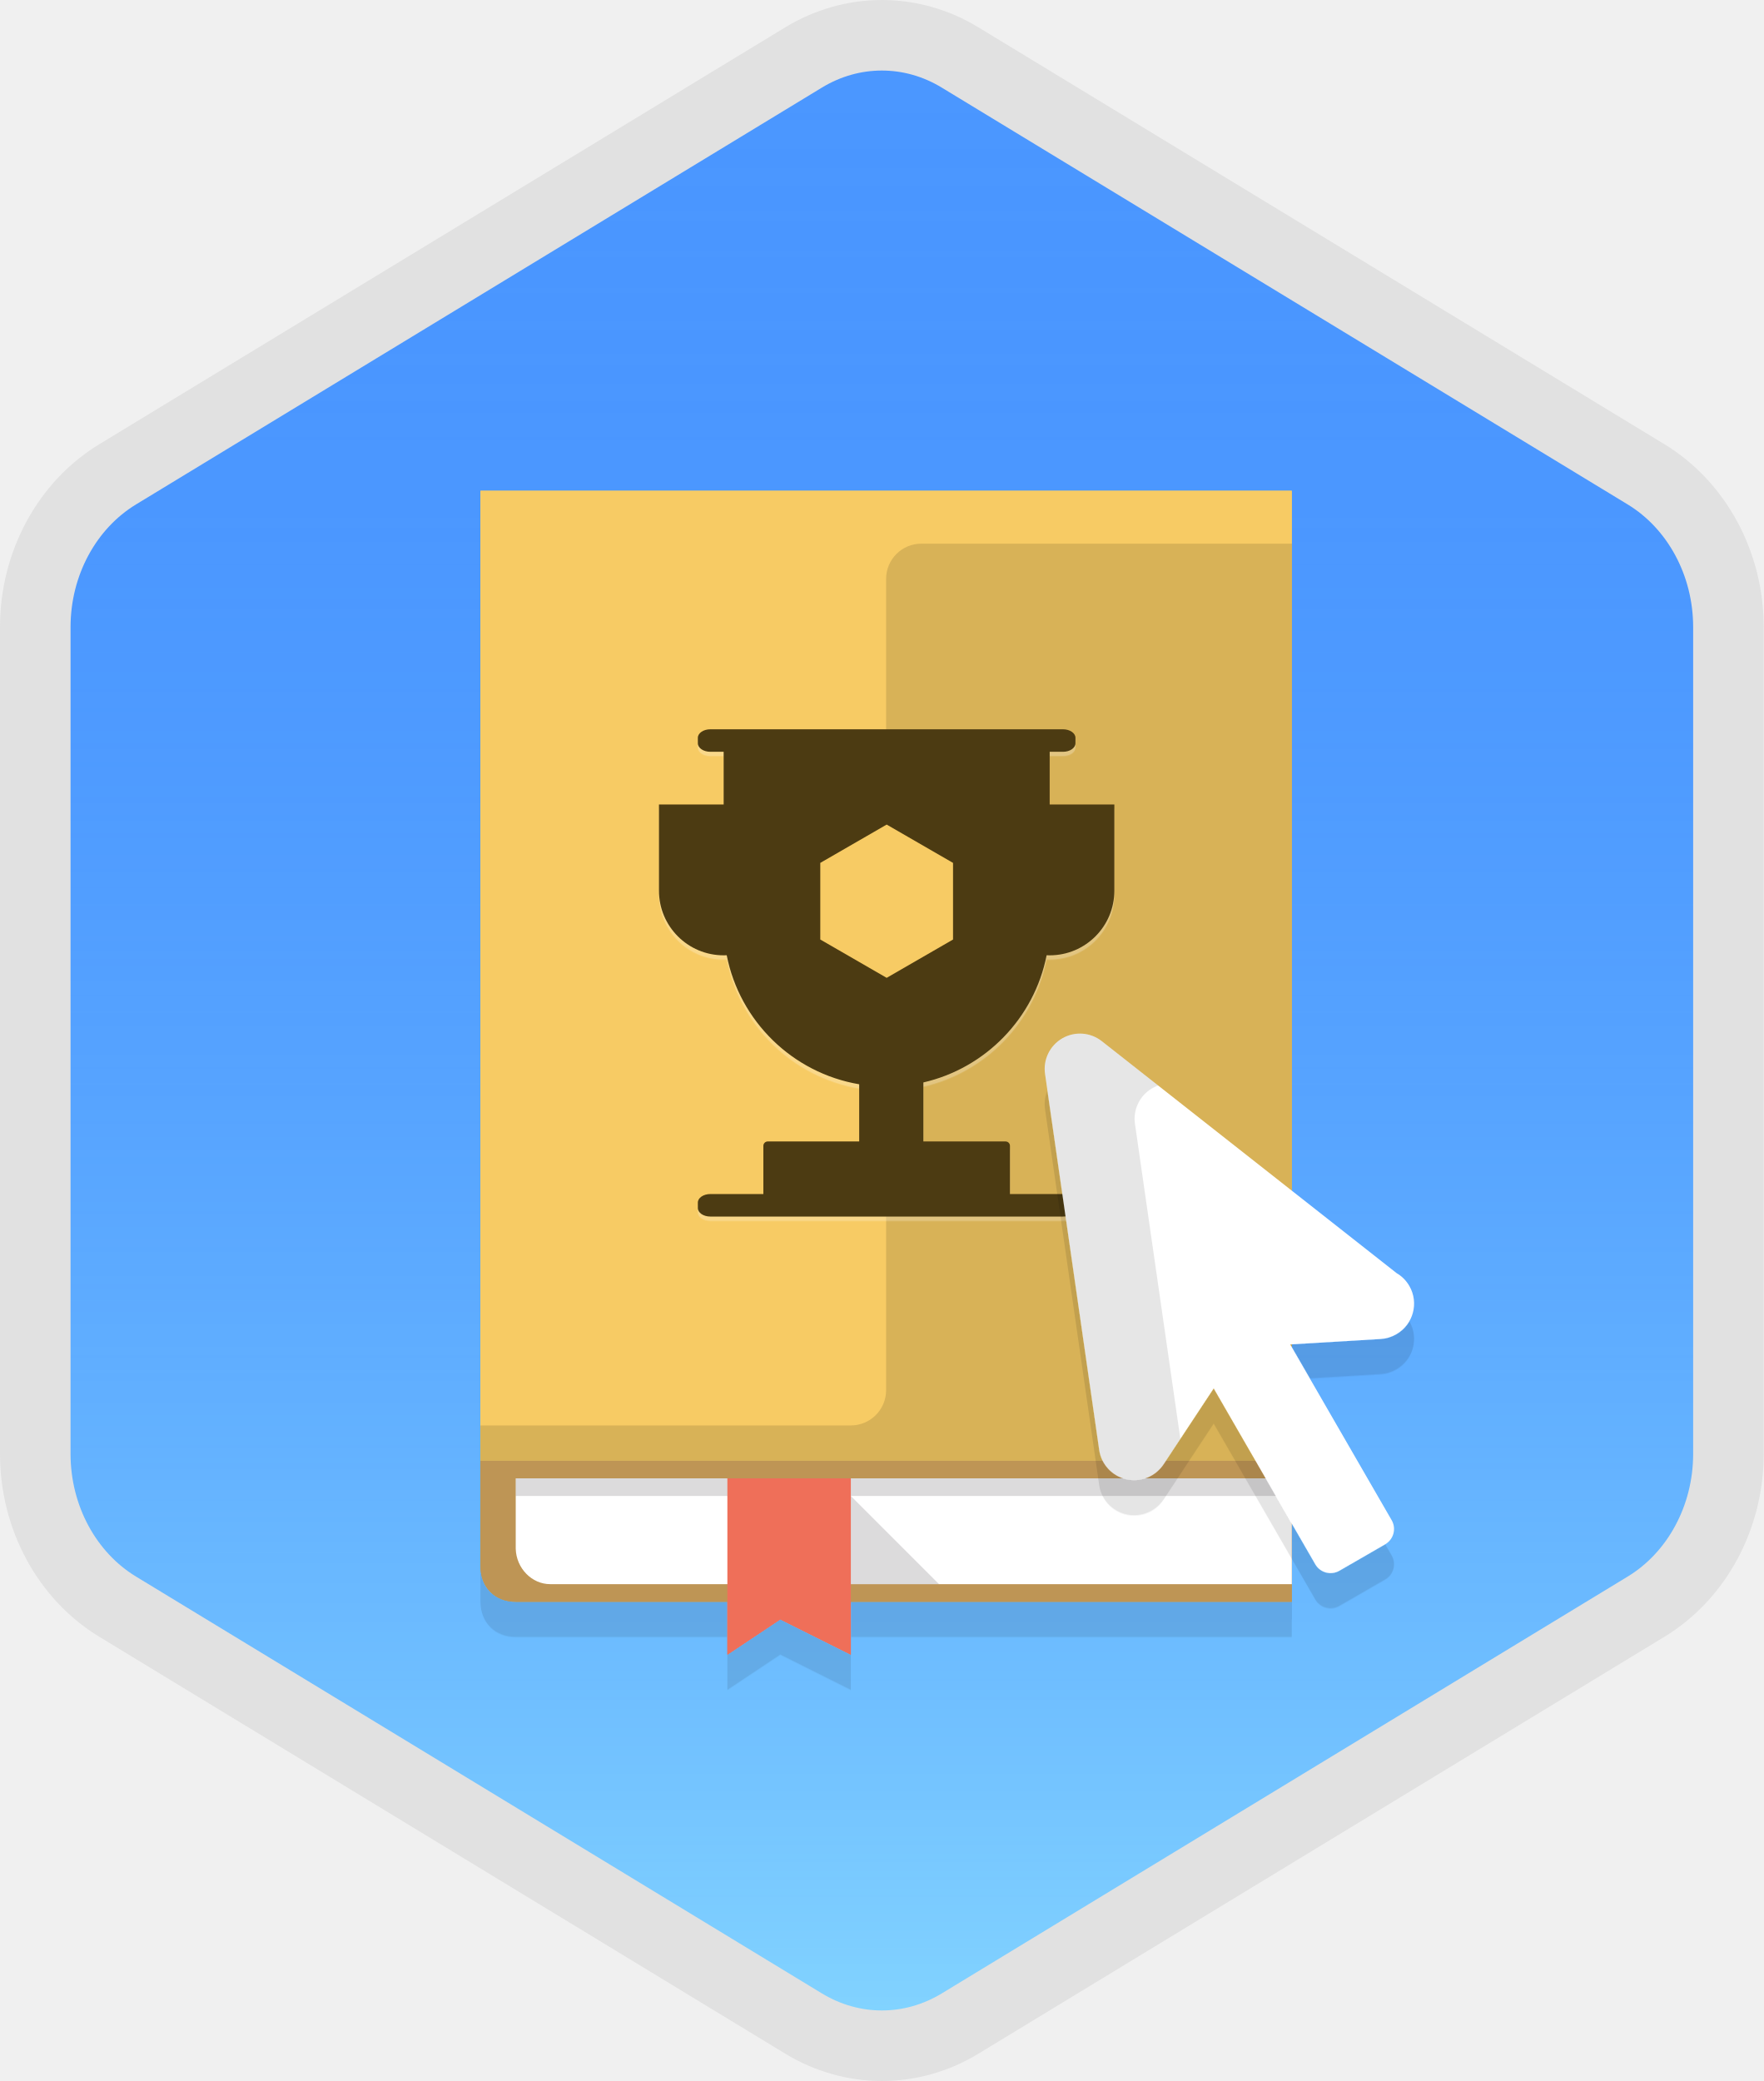
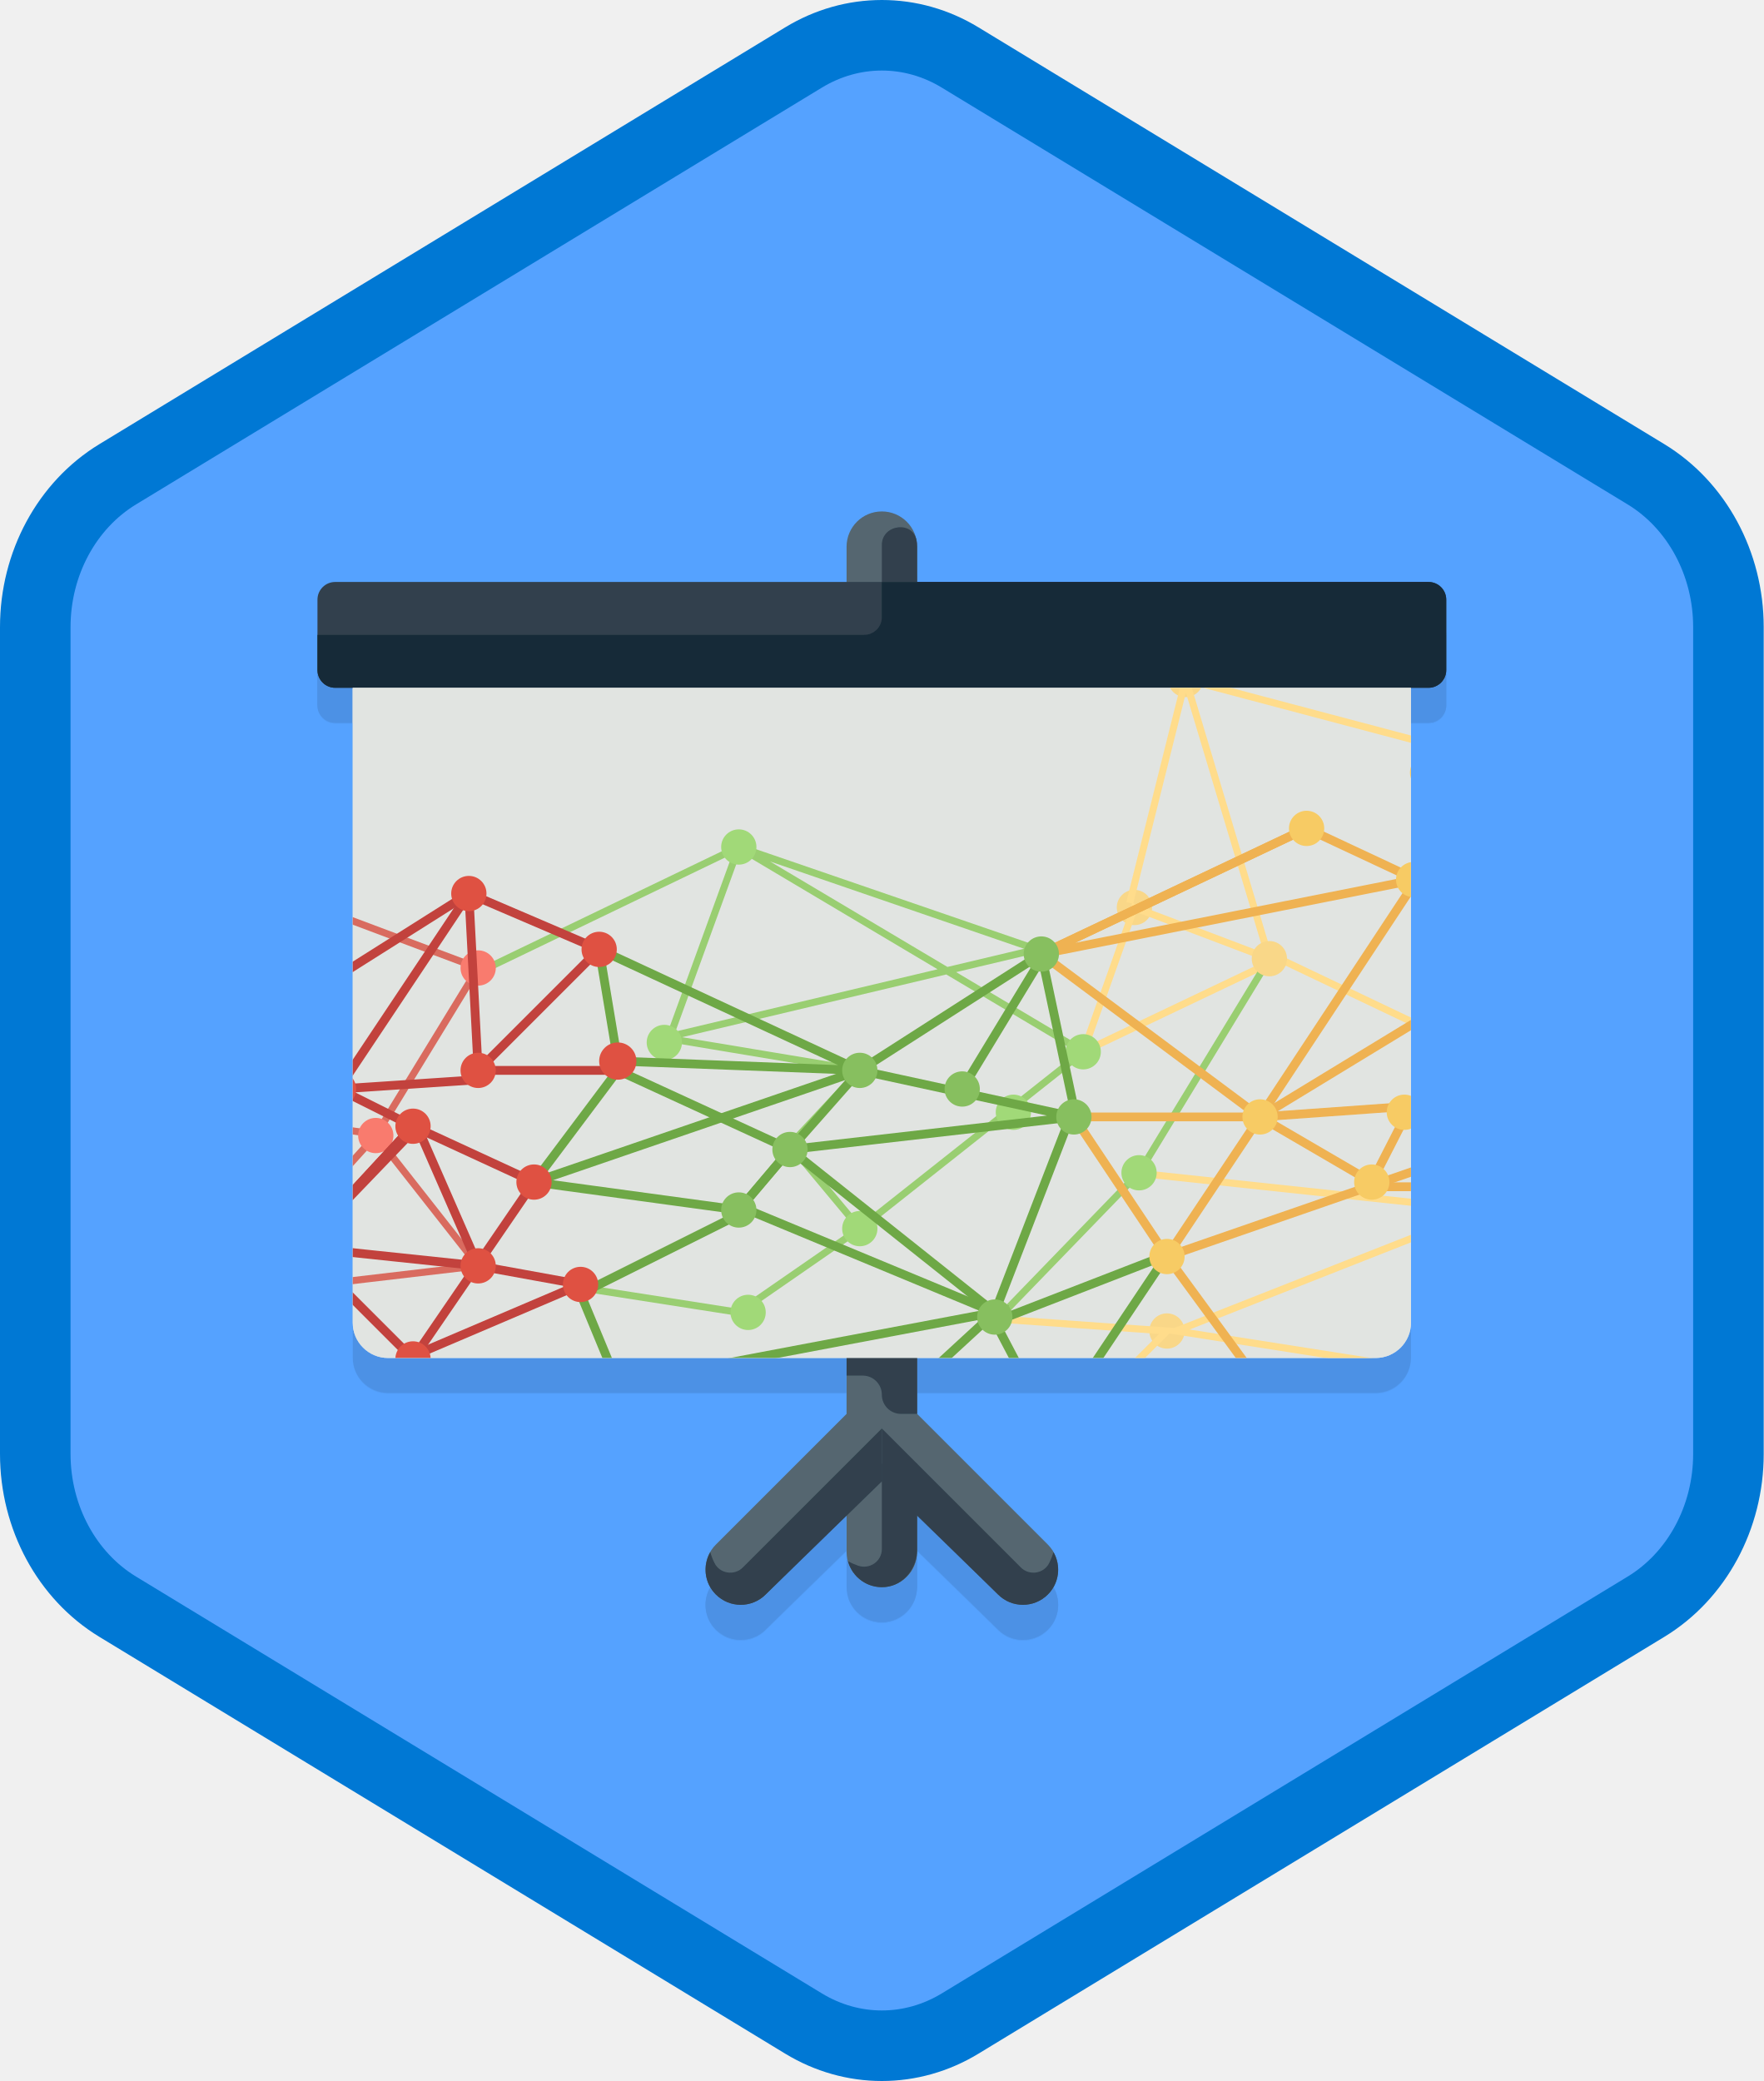
<svg xmlns="http://www.w3.org/2000/svg" xmlns:xlink="http://www.w3.org/1999/xlink" width="100px" height="118px" viewBox="0 0 100 118" version="1.1">
  <defs>
-     <linearGradient x1="50%" y1="100%" x2="50%" y2="3.061617e-15%" id="linearGradient-1">
-       <stop stop-color="#FFFFFF" stop-opacity="0.738" offset="0%" />
-       <stop stop-color="#000000" stop-opacity="0.151" offset="100%" />
-     </linearGradient>
-     <path d="M42.742,1.497 C44.374,0.499 46.187,0 48,0 C49.813,0 51.627,0.499 53.256,1.497 L90.591,24.332 C93.933,26.377 96,30.203 96,34.353 L96,79.647 C96,83.795 93.933,87.624 90.591,89.668 L53.256,112.505 C51.627,113.501 49.813,114 48,114 C46.187,114 44.374,113.501 42.742,112.505 L5.409,89.668 C2.066,87.624 0,83.795 0,79.647 L0,34.353 C0,30.203 2.066,26.377 5.409,24.332 L42.742,1.497 Z" id="path-2" />
-     <filter x="-8.3%" y="-5.9%" width="116.7%" height="111.8%" filterUnits="objectBoundingBox" id="filter-3">
+     <path d="M42.742,1.497 C44.374,0.499 46.187,0 48,0 C49.813,0 51.627,0.499 53.256,1.497 L90.591,24.332 C93.933,26.377 96,30.203 96,34.353 L96,79.647 C96,83.795 93.933,87.624 90.591,89.668 L53.256,112.505 C51.627,113.501 49.813,114 48,114 C46.187,114 44.374,113.501 42.742,112.505 L5.409,89.668 C2.066,87.624 0,83.795 0,79.647 L0,34.353 C0,30.203 2.066,26.377 5.409,24.332 L42.742,1.497 Z" id="path-1" />
+     <filter x="-6.2%" y="-6.5%" width="112.5%" height="112.9%" filterUnits="objectBoundingBox" id="filter-3">
      <feOffset dx="0" dy="2" in="SourceAlpha" result="shadowOffsetOuter1" />
-       <feColorMatrix values="0 0 0 0 0   0 0 0 0 0   0 0 0 0 0  0 0 0 0.096 0" type="matrix" in="shadowOffsetOuter1" result="shadowMatrixOuter1" />
+       <feColorMatrix values="0 0 0 0 0   0 0 0 0 0   0 0 0 0 0  0 0 0 0.101 0" type="matrix" in="shadowOffsetOuter1" result="shadowMatrixOuter1" />
      <feMerge>
        <feMergeNode in="shadowMatrixOuter1" />
        <feMergeNode in="SourceGraphic" />
      </feMerge>
    </filter>
-     <path d="M3.789,1.332 L3.034,1.332 C2.643,1.332 2.326,1.116 2.326,0.849 L2.326,0.816 L2.326,0.539 C2.326,0.272 2.643,0.056 3.034,0.056 L22.511,0.056 L23.03,0.056 C23.42,0.056 23.736,0.272 23.736,0.539 L23.736,0.849 C23.736,1.116 23.42,1.332 23.03,1.332 L22.275,1.332 L22.275,4.319 L25.941,4.319 L25.941,9.208 C25.941,11.232 24.3,12.873 22.275,12.873 C22.217,12.873 22.158,12.872 22.101,12.869 C21.398,16.438 18.641,19.269 15.113,20.081 L15.113,23.428 L19.776,23.428 C19.911,23.428 20.022,23.538 20.022,23.675 L20.022,26.409 L22.511,26.409 L23.03,26.409 C23.42,26.409 23.736,26.626 23.736,26.893 L23.736,27.202 C23.736,27.47 23.42,27.686 23.03,27.686 L3.034,27.686 C2.643,27.686 2.326,27.47 2.326,27.202 L2.326,27.17 L2.326,26.893 C2.326,26.626 2.643,26.409 3.034,26.409 L6.041,26.409 L6.041,23.675 C6.041,23.538 6.152,23.428 6.288,23.428 L11.474,23.428 L11.474,20.185 C7.696,19.544 4.7,16.613 3.963,12.869 C3.905,12.872 3.847,12.873 3.789,12.873 C1.764,12.873 0.122,11.232 0.122,9.208 L0.122,4.319 L3.789,4.319 L3.789,1.332 Z" id="path-4" />
-     <filter x="-0.5%" y="-0.5%" width="101.0%" height="101.8%" filterUnits="objectBoundingBox" id="filter-5">
-       <feOffset dx="0" dy="0.25" in="SourceAlpha" result="shadowOffsetOuter1" />
-       <feColorMatrix values="0 0 0 0 1   0 0 0 0 1   0 0 0 0 1  0 0 0 0.249 0" type="matrix" in="shadowOffsetOuter1" />
-     </filter>
-     <filter x="-13.3%" y="-11.1%" width="126.7%" height="122.2%" filterUnits="objectBoundingBox" id="filter-6">
-       <feOffset dx="0" dy="2" in="SourceAlpha" result="shadowOffsetOuter1" />
-       <feColorMatrix values="0 0 0 0 0   0 0 0 0 0   0 0 0 0 0  0 0 0 0.103 0" type="matrix" in="shadowOffsetOuter1" result="shadowMatrixOuter1" />
-       <feMerge>
-         <feMergeNode in="shadowMatrixOuter1" />
-         <feMergeNode in="SourceGraphic" />
-       </feMerge>
-     </filter>
-     <path d="M24.748,24.446 L16.847,4.693 C16.544,3.934 15.807,3.436 14.99,3.436 C14.173,3.436 13.436,3.934 13.133,4.693 L5.133,24.693 C4.825,25.464 5.025,26.345 5.635,26.908 C6.248,27.471 7.141,27.595 7.884,27.225 L14.99,23.672 L22.095,27.225 C22.38,27.367 22.685,27.436 22.99,27.436 C22.997,27.435 23.004,27.435 23.009,27.436 C24.115,27.436 25.009,26.54 25.009,25.436 C25.009,25.076 24.915,24.738 24.748,24.446" id="path-7" />
-     <filter x="-12.5%" y="-10.4%" width="125.0%" height="120.8%" filterUnits="objectBoundingBox" id="filter-8">
-       <feOffset dx="3" dy="5" in="SourceAlpha" result="shadowOffsetInner1" />
-       <feComposite in="shadowOffsetInner1" in2="SourceAlpha" operator="arithmetic" k2="-1" k3="1" result="shadowInnerInner1" />
-       <feColorMatrix values="0 0 0 0 0   0 0 0 0 0   0 0 0 0 0  0 0 0 0.098 0" type="matrix" in="shadowInnerInner1" />
-     </filter>
+     <path d="M60,0 L60,36 C60,37.1 59.1,38 58,38 L2,38 C0.9,38 0,37.1 0,36 L0,0 L60,0" id="path-4" />
  </defs>
  <g id="Badges" stroke="none" stroke-width="1" fill="none" fill-rule="evenodd">
-     <g id="Special-Badges" transform="translate(-50, -1043)">
-       <g id="Special-Badges/generic-trophey" transform="translate(50, 1043)">
-         <g id="Group-5" transform="translate(2, 2)">
-           <g id="Trophy-1">
-             <use fill="#55A2FF" xlink:href="#path-2" />
-             <use fill-opacity="0.75" fill="url(#linearGradient-1)" style="mix-blend-mode: overlay;" xlink:href="#path-2" />
-           </g>
-           <g id="Book-1" filter="url(#filter-3)" transform="translate(24.24111, 24.82743)">
-             <g id="Book" transform="translate(0.167481, 0.387536)">
-               <path d="M0.833,55.612 L0.833,61.612 C0.84,62.807 1.671,63.615 2.833,63.612 L46.833,63.612 L46.833,55.612 L0.833,55.612 Z" id="Shape" fill="#BE9555" fill-rule="nonzero" />
-               <path d="M2.833,56.612 L2.833,60.612 C2.867,61.718 3.753,62.615 4.788,62.612 L46.833,62.612 L46.833,56.612 L2.833,56.612 Z" id="Shape" fill="#FFFFFF" fill-rule="nonzero" />
-               <polygon id="Shape" fill="#4F4D52" fill-rule="nonzero" opacity="0.2" points="2.833 56.612 2.833 57.612 46.833 57.612 46.833 56.612" />
-               <polygon id="Shape" fill="#4F4D52" fill-rule="nonzero" opacity="0.2" points="20.833 56.612 26.833 62.612 20.833 62.612" />
-               <polygon id="Shape" fill="#EF6F59" fill-rule="nonzero" points="21.833 66.612 17.833 64.612 14.833 66.612 14.833 56.612 21.833 56.612" />
-               <polygon id="Shape" fill="#F7CB64" fill-rule="nonzero" points="46.833 55.612 0.833 55.612 0.833 0.612 46.833 0.612" />
-               <path d="M23.833,51.612 C23.833,52.716 22.938,53.612 21.833,53.612 L0.833,53.612 L0.833,55.612 L46.833,55.612 L46.833,3.612 L25.833,3.612 C24.727,3.612 23.833,4.507 23.833,5.612 L23.833,51.612 Z" id="Fill-361" fill-opacity="0.127" fill="#000000" />
+     <g id="Define-an-AI-strategy-to-create-business-value" transform="translate(-50, -50)">
+       <g id="Define-an-AI-strategy-to-create-business-value/define-an-ai-strategy-to-create-business-value" transform="translate(50, 50)">
+         <g id="Mask" transform="translate(2, 2)">
+           <mask id="mask-2" fill="white">
+             <use xlink:href="#path-1" />
+           </mask>
+           <use id="Trophy-1" fill="#55A2FF" xlink:href="#path-1" />
+           <g id="Overhead-1" mask="url(#mask-2)">
+             <g transform="translate(16, 27)" id="Group-23">
+               <g filter="url(#filter-3)">
+                 <path d="M41.414,58.586 L34,51.172 L34,48 C34,46.895 33.104,46 32,46 C30.896,46 30,46.895 30,48 L30,51.172 L22.586,58.586 C21.805,59.367 21.805,60.633 22.586,61.414 C22.977,61.805 23.488,62 24,62 C24.512,62 25.023,61.805 25.414,61.414 L30,56.828 L30,59 C30,60.104 30.896,61 32,61 C33.104,61 34,60.104 34,59 L34,56.828 L38.586,61.414 C38.977,61.805 39.488,62 40,62 C40.512,62 41.023,61.805 41.414,61.414 C42.195,60.633 42.195,59.367 41.414,58.586" id="Fill-1016" fill="#546670" />
+                 <path d="M62,10 L62,46 C62,47.1 61.1,48 60,48 L4,48 C2.9,48 2,47.1 2,46 L2,10 L62,10" id="Fill-1017" fill="#E1E4E1" />
+                 <path d="M32,6 C30.896,6 30,5.104 30,4 L30,2 C30,0.895 30.896,0 32,0 C33.104,0 34,0.895 34,2 L34,4 C34,5.104 33.104,6 32,6" id="Fill-1018" fill="#546670" />
+                 <path d="M64,9 C64,9.55 63.55,10 63,10 L1,10 C0.45,10 0,9.55 0,9 L0,5 C0,4.45 0.45,4 1,4 L63,4 C63.55,4 64,4.45 64,5 L64,9" id="Fill-1019" fill="#30404D" />
+                 <polygon id="Fill-1020" fill="#C5CCCD" points="2 12 62 12 62 10 2 10" />
+                 <path d="M24.117,59.883 C23.637,60.362 22.815,60.239 22.512,59.631 C22.409,59.425 22.328,59.217 22.271,59.011 C21.834,59.775 21.934,60.762 22.586,61.414 C22.977,61.805 23.488,62 24,62 C24.512,62 25.023,61.805 25.414,61.414 L32,55 L32,52 L24.117,59.883" id="Fill-1022" fill="#30404D" />
+                 <path d="M39.883,59.883 C40.362,60.362 41.185,60.239 41.488,59.631 C41.591,59.425 41.672,59.217 41.729,59.011 C42.166,59.775 42.066,60.762 41.414,61.414 C41.023,61.805 40.512,62 40,62 C39.488,62 38.977,61.805 38.586,61.414 L32,55 L32,52 L39.883,59.883" id="Fill-1023" fill="#30404D" />
+                 <path d="M32,54 L32,58.838 C32,59.533 31.31,60.007 30.653,59.78 C30.447,59.709 30.254,59.623 30.078,59.524 C30.325,60.428 31.18,61.081 32.182,60.992 C33.234,60.899 34,59.938 34,58.882 L34,54 L32,54" id="Fill-1024" fill="#30404D" />
+                 <path d="M30,48 L30,49 L30.914,49 C31.514,49 32,49.486 32,50.086 C32,50.686 32.486,51.172 33.086,51.172 L34,51.172 L34,48 L30,48" id="Fill-1025" fill="#30404D" />
+                 <path d="M1,10 L63,10 C63.55,10 64,9.55 64,9 L64,5 C64,4.45 63.55,4 63,4 L32,4 L32,6 C32,6.552 31.552,7 31,7 L0,7 L0,9 C0,9.55 0.45,10 1,10" id="Fill-1026" fill="#182A37" />
+                 <path d="M32,1.903 L32,4 L34,4 L34,2 C34,1.885 33.99,1.773 33.972,1.664 C33.775,0.499 32,0.722 32,1.903" id="Fill-1027" fill="#30404D" />
+               </g>
            </g>
          </g>
-           <g id="Book" transform="translate(24.40859, 25.21497)">
-             <path d="M0.833,55.612 L0.833,61.612 C0.84,62.807 1.671,63.615 2.833,63.612 L46.833,63.612 L46.833,55.612 L0.833,55.612 Z" id="Shape" fill="#BE9555" fill-rule="nonzero" />
-             <path d="M2.833,56.612 L2.833,60.612 C2.867,61.718 3.753,62.615 4.788,62.612 L46.833,62.612 L46.833,56.612 L2.833,56.612 Z" id="Shape" fill="#FFFFFF" fill-rule="nonzero" />
-             <polygon id="Shape" fill="#4F4D52" fill-rule="nonzero" opacity="0.2" points="2.833 56.612 2.833 57.612 46.833 57.612 46.833 56.612" />
-             <polygon id="Shape" fill="#4F4D52" fill-rule="nonzero" opacity="0.2" points="20.833 56.612 26.833 62.612 20.833 62.612" />
-             <polygon id="Shape" fill="#EF6F59" fill-rule="nonzero" points="21.833 66.612 17.833 64.612 14.833 66.612 14.833 56.612 21.833 56.612" />
-             <polygon id="Shape" fill="#F7CB64" fill-rule="nonzero" points="46.833 55.612 0.833 55.612 0.833 0.612 46.833 0.612" />
-             <path d="M23.833,51.612 C23.833,52.716 22.938,53.612 21.833,53.612 L0.833,53.612 L0.833,55.612 L46.833,55.612 L46.833,3.612 L25.833,3.612 C24.727,3.612 23.833,4.507 23.833,5.612 L23.833,51.612 Z" id="Fill-361" fill-opacity="0.127" fill="#000000" />
-           </g>
-           <g id="Trophey" transform="translate(35.24111, 39.29712)">
-             <g id="Combined-Shape">
-               <use fill="black" fill-opacity="1" filter="url(#filter-5)" xlink:href="#path-4" />
-               <use fill="#4C3B12" fill-rule="evenodd" xlink:href="#path-4" />
-             </g>
-             <polygon id="Fill-325" fill="#F7CB64" points="13.032 5.459 9.268 7.632 9.268 11.977 13.032 14.15 16.795 11.977 16.795 7.632" />
-           </g>
-           <g id="Group-8" filter="url(#filter-6)" transform="translate(49.24111, 51.82743)">
-             <rect id="Rectangle" fill="#FFFFFF" transform="translate(20, 24.09644) rotate(-30) translate(-20, -24.09644) " x="17.5" y="12.096" width="5" height="24" rx="1" />
-             <g id="Fill-188" transform="translate(15, 15.43619) rotate(-30) translate(-15, -15.43619) ">
-               <use fill="#FFFFFF" fill-rule="evenodd" xlink:href="#path-7" />
-               <use fill="black" fill-opacity="1" filter="url(#filter-8)" xlink:href="#path-7" />
+           <g id="AI---network" mask="url(#mask-2)">
+             <g transform="translate(18, 37)">
+               <mask id="mask-5" fill="white">
+                 <use xlink:href="#path-4" />
+               </mask>
+               <use id="Mask" stroke="none" fill="#E1E4E1" fill-rule="evenodd" xlink:href="#path-4" />
+               <g id="AI---network" stroke="none" stroke-width="1" fill="none" fill-rule="evenodd" mask="url(#mask-5)">
+                 <g transform="translate(-14, -1)">
+                   <g id="yellow-under" stroke="none" stroke-width="1" fill="none" fill-rule="evenodd" transform="translate(50.79861, 0)">
+                     <circle id="Oval" fill="#F9D788" cx="7.521" cy="13.458" r="1" />
+                     <circle id="Oval" fill="#F9D788" cx="27.312" cy="30.611" r="1" />
+                     <circle id="Oval" fill="#F9D788" cx="9.368" cy="37.472" r="1" />
+                     <circle id="Oval" fill="#F9D788" cx="31.799" cy="24.014" r="1" />
+                     <circle id="Oval" fill="#F9D788" cx="23.09" cy="39.583" r="1" />
+                     <circle id="Oval" fill="#F9D788" cx="10.424" cy="0.528" r="1" />
+                     <polyline id="Path-184" stroke="#FFDC8B" stroke-width="0.4" points="6.729 40.111 9.368 37.472 1.0400631e-15 36.81" />
+                     <polyline id="Path-185" stroke="#FFDC8B" stroke-width="0.4" points="23.09 39.583 27.312 30.611 7.521 28.5" />
+                     <polyline id="Path-186" stroke="#FFDC8B" stroke-width="0.4" points="48.556 37.472 31.535 23.75 50.255 11.083" />
+                     <polyline id="Path-187" stroke="#FFDC8B" stroke-width="0.4" points="7.257 13.194 10.424 0.528 15.174 16.361 7.521 13.458 4.618 21.639 15.701 16.361" />
+                     <path d="M50.255,11.083 L10.424,0.528" id="Path-188" stroke="#FFDC8B" stroke-width="0.4" />
+                     <path d="M48.556,37.472 L23.09,39.583" id="Path-190" stroke="#FFDC8B" stroke-width="0.4" />
+                     <polyline id="Path-191" stroke="#FFDC8B" stroke-width="0.4" points="23.354 39.583 9.896 37.472 27.312 30.611" />
+                     <polyline id="Path-192" stroke="#FFDC8B" stroke-width="0.4" points="27.312 30.611 31.799 24.014 15.174 16.097" />
+                   </g>
+                   <g id="green-under" stroke="none" stroke-width="1" fill="none" fill-rule="evenodd" transform="translate(21.63889, 9.5)">
+                     <polyline id="Path-181" stroke="#99CE71" stroke-width="0.4" points="0 7.389 14.25 0.528 33.778 12.139 21.111 22.167 17.153 17.417 21.111 13.194 10.028 11.347 31.139 6.333 14.25 0.528 10.028 12.139" />
+                     <polyline id="Path-182" stroke="#99CE71" stroke-width="0.4" points="5.806 25.597 14.25 26.917 21.111 22.167" />
+                     <polyline id="Path-183" stroke="#99CE71" stroke-width="0.4" points="29.028 27.181 36.944 19 44.333 6.861" />
+                     <circle id="Oval" fill="#A1D978" cx="10.028" cy="11.611" r="1" />
+                     <circle id="Oval" fill="#A1D978" cx="21.111" cy="22.167" r="1" />
+                     <circle id="Oval" fill="#A1D978" cx="29.819" cy="15.569" r="1" />
+                     <circle id="Oval" fill="#A1D978" cx="33.778" cy="12.139" r="1" />
+                     <circle id="Oval" fill="#A1D978" cx="36.944" cy="19" r="1" />
+                     <circle id="Oval" fill="#A1D978" cx="14.778" cy="26.917" r="1" />
+                     <circle id="Oval" fill="#A1D978" cx="14.25" cy="0.528" r="1" />
+                   </g>
+                   <circle id="Oval" stroke="none" fill="#F9D788" fill-rule="evenodd" cx="65.972" cy="16.361" r="1" />
+                   <g id="red-under-" stroke="none" stroke-width="1" fill="none" fill-rule="evenodd" transform="translate(0, 8.444444)">
+                     <polyline id="Path-177" stroke="#D96B5F" stroke-width="0.4" points="0 24.716 7.653 26.653 1.056 15.833 15.325 17.872 15.306 17.944 21.111 8.444 0 0.519" />
+                     <polyline id="Path-178" stroke="#D96B5F" stroke-width="0.4" points="6.987 31.589 7.653 26.653 15.306 31.589" />
+                     <path d="M0,3.694 L13.194,15.306" id="Path-179" stroke="#D96B5F" stroke-width="0.4" />
+                     <polyline id="Path-180" stroke="#D96B5F" stroke-width="0.4" points="7.653 26.389 15.306 17.944 21.111 25.333 7.653 26.917" />
+                     <circle id="Oval" fill="#F97B6E" cx="7.653" cy="26.653" r="1" />
+                     <circle id="Oval" fill="#F97B6E" cx="1.056" cy="15.833" r="1" />
+                     <circle id="Oval" fill="#F97B6E" cx="15.306" cy="17.944" r="1" />
+                     <circle id="Oval" fill="#F97B6E" cx="21.111" cy="8.444" r="1" />
+                   </g>
+                   <polyline id="Path-151" stroke="#C2423D" stroke-width="0.5" fill="none" points="11.083 32.722 17.417 25.861 13.194 23.75 10.556 19 20.583 12.667 21.111 22.694" />
+                   <polygon id="Path-152" stroke="#C2423D" stroke-width="0.5" fill="none" points="17.417 39.056 24.278 29.028 17.417 25.861 11.083 32.722" />
+                   <polyline id="Path-153" stroke="#C2423D" stroke-width="0.5" fill="none" points="13.722 40.459 26.917 34.833 21.111 33.778 11.083 32.722 17.681 25.861" />
+                   <path d="M17.417,25.333 L21.111,33.778" id="Path-154" stroke="#C2423D" stroke-width="0.5" fill="none" />
+                   <path d="M13.194,23.75 L20.583,12.667" id="Path-155" stroke="#C2423D" stroke-width="0.5" fill="none" />
+                   <path d="M21.111,23.222 L13.194,23.75" id="Path-156" stroke="#C2423D" stroke-width="0.5" fill="none" />
+                   <path d="M6.987,40.459 L11.083,32.722" id="Path-157" stroke="#C2423D" stroke-width="0.5" fill="none" />
+                   <path d="M27.972,15.833 L20.583,12.667" id="Path-158" stroke="#C2423D" stroke-width="0.5" fill="none" />
+                   <polyline id="Path-159" stroke="#C2423D" stroke-width="0.5" fill="none" points="27.972 15.833 21.111 22.694 29.028 22.694" />
+                   <polygon id="Path-160" stroke="#6EA846" stroke-width="0.5" fill="none" points="42.75 22.694 27.972 15.833 29.028 22.167" />
+                   <polygon id="Path-161" stroke="#6EA846" stroke-width="0.5" fill="none" points="24.278 29.028 29.028 22.694 38.792 27.181 35.889 30.611" />
+                   <polyline id="Path-162" stroke="#6EA846" stroke-width="0.5" fill="none" points="24.278 29.028 42.75 22.694 53.042 16.097 54.889 24.806 50.403 36.417 38.792 27.181 35.889 30.611" />
+                   <polyline id="Path-163" stroke="#6EA846" stroke-width="0.5" fill="none" points="46.012 40.459 50.403 36.417 29.028 40.459 26.917 35.361 36.417 30.611 50.403 36.417" />
+                   <polygon id="Path-164" stroke="#6EA846" stroke-width="0.5" fill="none" points="54.889 25.333 38.792 27.181 42.75 22.694" />
+                   <path d="M53.042,16.361 L48.556,23.75" id="Path-165" stroke="#6EA846" stroke-width="0.5" fill="none" />
+                   <polyline id="Path-166" stroke="#EFB252" stroke-width="0.5" fill="none" points="68.083 8.972 53.042 16.097 65.444 25.333 74.153 12.139" />
+                   <polygon id="Path-167" stroke="#EFB252" stroke-width="0.5" fill="none" points="68.083 8.972 74.285 11.875 53.042 16.097 66.383 9.778" />
+                   <polygon id="Path-168" stroke="#EFB252" stroke-width="0.5" fill="none" points="54.889 25.333 65.444 25.333 60.167 33.25" />
+                   <polyline id="Path-169" stroke="#6EA846" stroke-width="0.5" fill="none" points="52.25 40.459 50.403 36.944 60.167 33.16 55.285 40.459 64.917 40.459" />
+                   <polyline id="Path-170" stroke="#EFB252" stroke-width="0.5" fill="none" points="87.611 23.75 60.167 33.25 65.444 40.459" />
+                   <polyline id="Path-171" stroke="#EFB252" stroke-width="0.5" fill="none" points="71.778 29.028 65.444 25.333 87.611 23.75" />
+                   <polyline id="Path-172" stroke="#EFB252" stroke-width="0.5" fill="none" points="71.778 29.292 74.681 29.292 97.111 29.556 77.583 18.208 74.153 11.875 74.944 5.806 81.806 13.194 77.583 17.944 65.444 25.333" />
+                   <path d="M71.778,29.028 L77.583,17.681" id="Path-173" stroke="#EFB252" stroke-width="0.5" fill="none" />
+                   <polyline id="Path-174" stroke="#EFB252" stroke-width="0.5" fill="none" points="74.153 12.139 81.806 13.194 110.306 15.833" />
+                   <polyline id="Path-175" stroke="#EFB252" stroke-width="0.5" fill="none" points="79.167 40.459 97.111 29.556 111.097 15.833" />
+                   <path d="M87.611,23.75 L111.097,16.097" id="Path-176" stroke="#EFB252" stroke-width="0.5" fill="none" />
+                   <circle id="Oval" stroke="none" fill="#DF5142" fill-rule="evenodd" cx="11.083" cy="33.25" r="1.056" />
+                   <circle id="Oval" stroke="none" fill="#DF5142" fill-rule="evenodd" cx="17.417" cy="25.861" r="1" />
+                   <circle id="Oval" stroke="none" fill="#DF5142" fill-rule="evenodd" cx="13.194" cy="23.75" r="1" />
+                   <circle id="Oval" stroke="none" fill="#DF5142" fill-rule="evenodd" cx="21.111" cy="22.694" r="1" />
+                   <circle id="Oval" stroke="none" fill="#DF5142" fill-rule="evenodd" cx="20.583" cy="12.667" r="1" />
+                   <circle id="Oval" stroke="none" fill="#DF5142" fill-rule="evenodd" cx="10.556" cy="18.472" r="1" />
+                   <circle id="Oval" stroke="none" fill="#DF5142" fill-rule="evenodd" cx="21.111" cy="33.778" r="1" />
+                   <circle id="Oval" stroke="none" fill="#DF5142" fill-rule="evenodd" cx="24.278" cy="29.028" r="1" />
+                   <circle id="Oval" stroke="none" fill="#DF5142" fill-rule="evenodd" cx="27.972" cy="15.833" r="1" />
+                   <circle id="Oval" stroke="none" fill="#DF5142" fill-rule="evenodd" cx="29.028" cy="22.167" r="1.056" />
+                   <circle id="Oval" stroke="none" fill="#87BF5F" fill-rule="evenodd" cx="35.889" cy="30.611" r="1" />
+                   <circle id="Oval" stroke="none" fill="#DF5142" fill-rule="evenodd" cx="17.417" cy="39.056" r="1" />
+                   <circle id="Oval" stroke="none" fill="#DF5142" fill-rule="evenodd" cx="26.917" cy="34.833" r="1" />
+                   <circle id="Oval" stroke="none" fill="#87BF5F" fill-rule="evenodd" cx="38.792" cy="27.181" r="1" />
+                   <circle id="Oval" stroke="none" fill="#87BF5F" fill-rule="evenodd" cx="42.75" cy="22.694" r="1" />
+                   <circle id="Oval" stroke="none" fill="#87BF5F" fill-rule="evenodd" cx="48.556" cy="23.75" r="1" />
+                   <circle id="Oval" stroke="none" fill="#87BF5F" fill-rule="evenodd" cx="54.889" cy="25.333" r="1" />
+                   <circle id="Oval" stroke="none" fill="#87BF5F" fill-rule="evenodd" cx="50.403" cy="36.681" r="1" />
+                   <circle id="Oval" stroke="none" fill="#F7CB64" fill-rule="evenodd" cx="60.167" cy="33.25" r="1" />
+                   <circle id="Oval" stroke="none" fill="#F7CB64" fill-rule="evenodd" cx="65.444" cy="25.333" r="1" />
+                   <circle id="Oval" stroke="none" fill="#87BF5F" fill-rule="evenodd" cx="53.042" cy="16.097" r="1" />
+                   <circle id="Oval" stroke="none" fill="#F7CB64" fill-rule="evenodd" cx="74.153" cy="11.875" r="1" />
+                   <circle id="Oval" stroke="none" fill="#F7CB64" fill-rule="evenodd" cx="68.083" cy="8.972" r="1" />
+                   <circle id="Oval" stroke="none" fill="#F7CB64" fill-rule="evenodd" cx="87.611" cy="23.75" r="1" />
+                   <circle id="Oval" stroke="none" fill="#F7CB64" fill-rule="evenodd" cx="77.583" cy="17.944" r="1" />
+                   <circle id="Oval" stroke="none" fill="#F7CB64" fill-rule="evenodd" cx="81.806" cy="13.194" r="1" />
+                   <circle id="Oval" stroke="none" fill="#F7CB64" fill-rule="evenodd" cx="74.944" cy="5.806" r="1" />
+                   <circle id="Oval" stroke="none" fill="#F7CB64" fill-rule="evenodd" cx="73.625" cy="25.069" r="1" />
+                   <circle id="Oval" stroke="none" fill="#F7CB64" fill-rule="evenodd" cx="71.778" cy="29.028" r="1" />
+                 </g>
+               </g>
            </g>
          </g>
        </g>
-         <path d="M45.562,3.258 L6.673,26.894 C3.797,28.643 2,31.951 2,35.558 L2,82.442 C2,86.049 3.798,89.359 6.673,91.106 L45.561,114.742 C46.929,115.572 48.455,116 50,116 C51.546,116 53.072,115.572 54.436,114.743 L93.327,91.106 C96.202,89.358 98,86.048 98,82.442 L98,35.558 C98,31.952 96.203,28.644 93.327,26.894 L54.435,3.258 C53.072,2.428 51.546,2 50,2 C48.454,2 46.929,2.428 45.562,3.258 Z M45.562,3.258 C45.562,3.258 45.562,3.258 45.562,3.258 L45.562,3.258 L45.562,3.258 Z" id="Azure-Hex-Border" stroke="#E1E1E1" stroke-width="4" />
+         <g id="Azure-Hex-Border" stroke="#0078D4" stroke-width="4">
+           <path d="M45.562,3.258 L6.673,26.894 C3.797,28.643 2,31.951 2,35.558 L2,82.442 C2,86.049 3.798,89.359 6.673,91.106 L45.561,114.742 C46.929,115.572 48.455,116 50,116 C51.546,116 53.072,115.572 54.436,114.743 L93.327,91.106 C96.202,89.358 98,86.048 98,82.442 L98,35.558 C98,31.952 96.203,28.644 93.327,26.894 L54.435,3.258 C53.072,2.428 51.546,2 50,2 C48.454,2 46.929,2.428 45.562,3.258 Z M45.562,3.258 C45.562,3.258 45.562,3.258 45.562,3.258 L45.562,3.258 L45.562,3.258 Z" />
+         </g>
      </g>
    </g>
  </g>
</svg>
